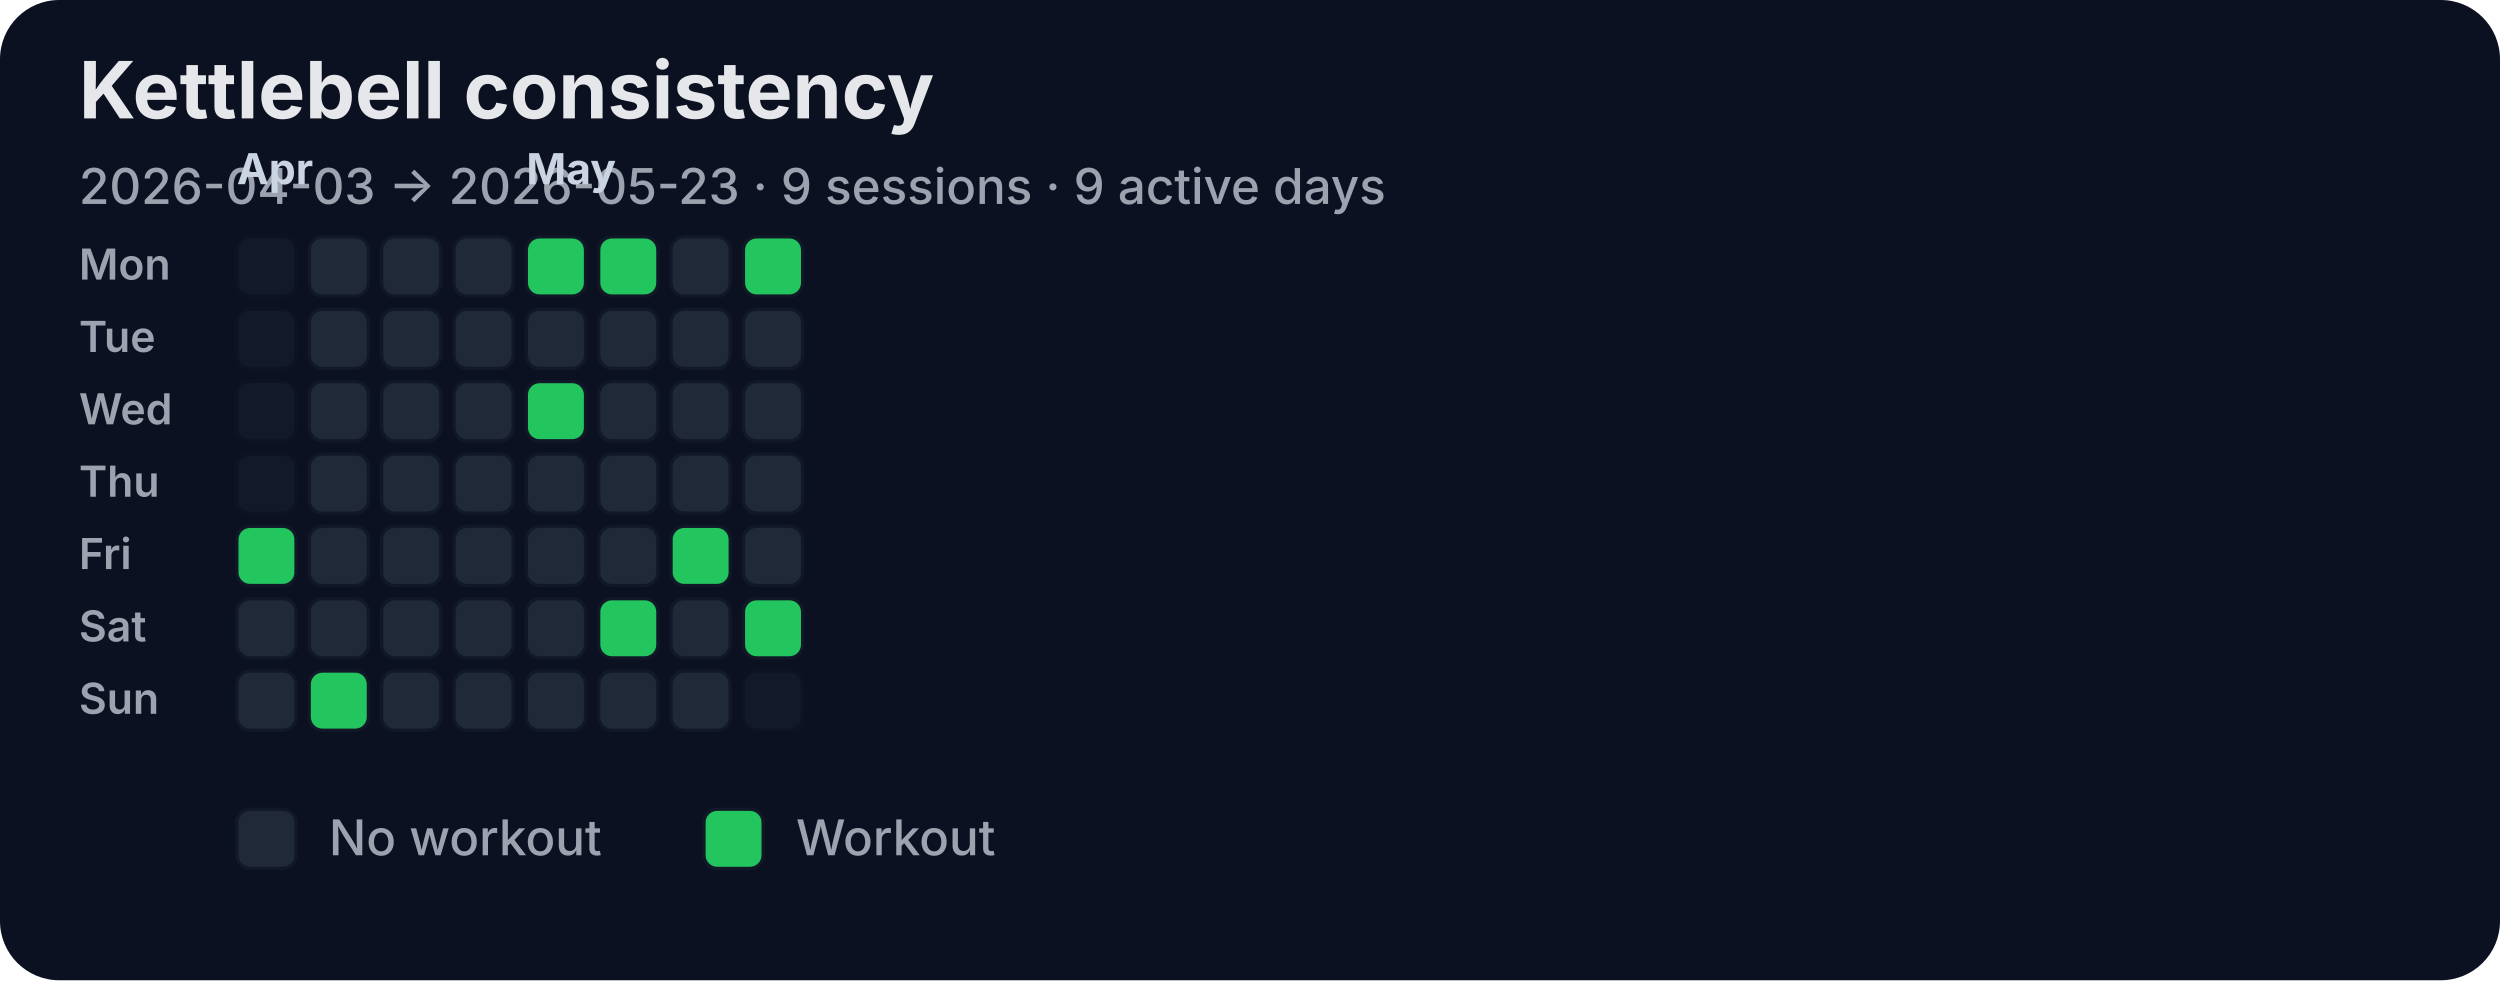
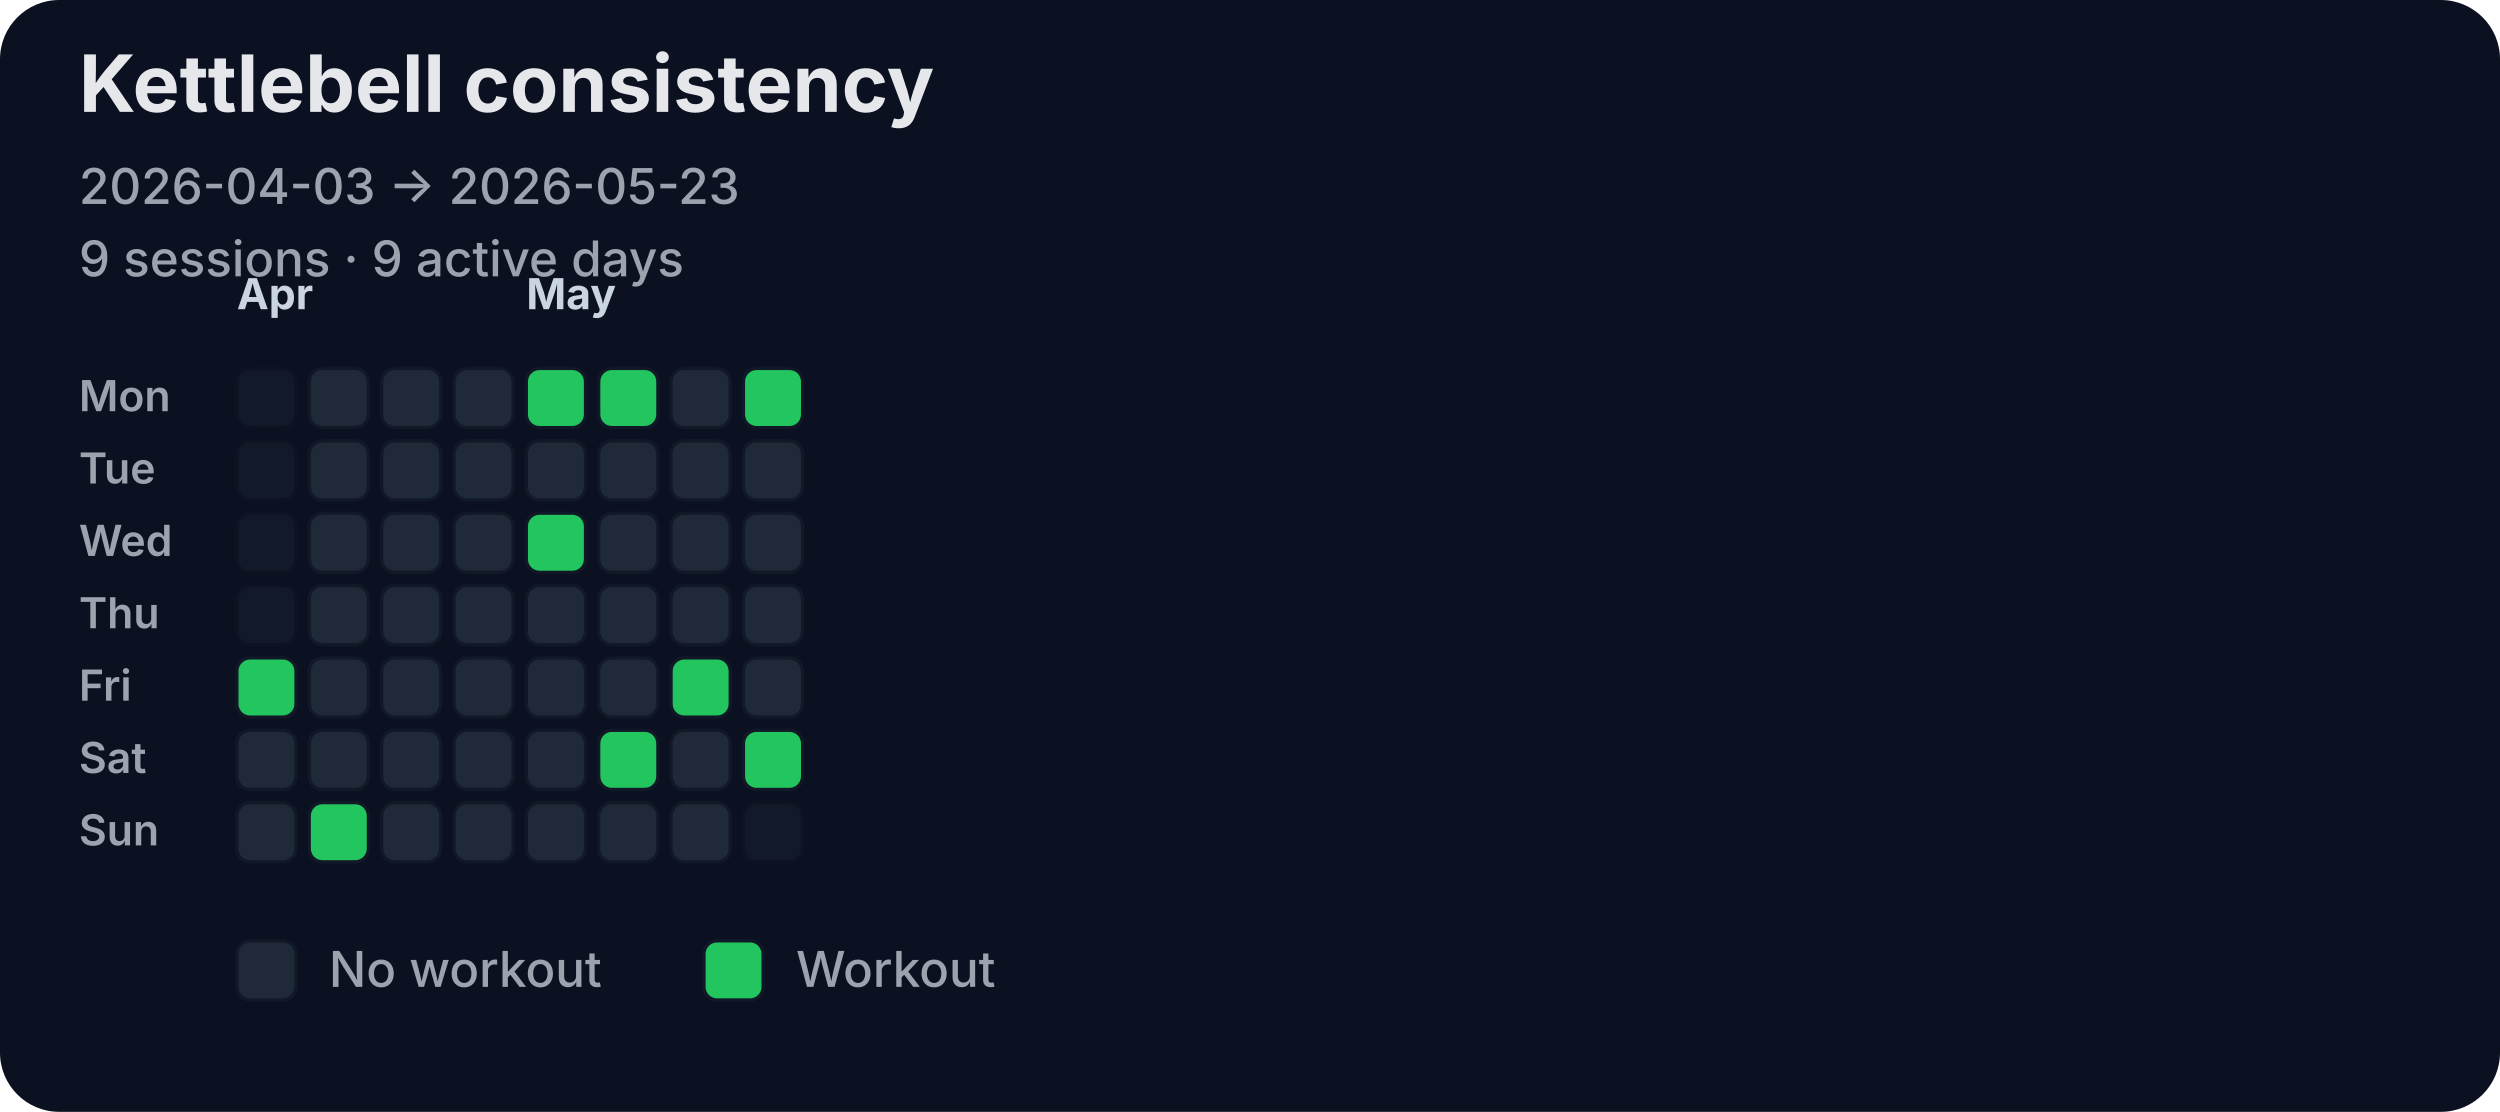
- <svg xmlns="http://www.w3.org/2000/svg" width="760" height="298" viewBox="0 0 760 298" role="img" aria-labelledby="title desc">
+ <svg xmlns="http://www.w3.org/2000/svg" width="760" height="338" viewBox="0 0 760 338" role="img" aria-labelledby="title desc">
  <style>.bg{fill:#0b1120}.text{fill:#e5e7eb;font:700 24px system-ui,-apple-system,Segoe UI,sans-serif}.muted{fill:#9ca3af;font:500 15px system-ui,-apple-system,Segoe UI,sans-serif}.tiny{fill:#9ca3af;font:600 13px system-ui,-apple-system,Segoe UI,sans-serif}.cell{stroke:#111827;stroke-width:1}.month{fill:#cbd5e1;font:700 13px system-ui,-apple-system,Segoe UI,sans-serif}</style>
-   <rect class="bg" width="760" height="298" rx="18" />
-   <text class="text" x="24" y="36">Kettlebell consistency</text>
-   <text class="muted" x="24" y="62">2026-04-03 → 2026-05-23 · 9 sessions · 9 active days</text>
-   <text class="month" x="72" y="56">Apr</text>
-   <text class="month" x="160" y="56">May</text>
-   <text class="tiny" x="24" y="85">Mon</text>
-   <text class="tiny" x="24" y="107">Tue</text>
-   <text class="tiny" x="24" y="129">Wed</text>
-   <text class="tiny" x="24" y="151">Thu</text>
-   <text class="tiny" x="24" y="173">Fri</text>
-   <text class="tiny" x="24" y="195">Sat</text>
-   <text class="tiny" x="24" y="217">Sun</text>
-   <rect class="cell" x="72" y="72" width="18" height="18" rx="4" fill="#1f2937" opacity="0.35" />
-   <rect class="cell" x="72" y="94" width="18" height="18" rx="4" fill="#1f2937" opacity="0.35" />
-   <rect class="cell" x="72" y="116" width="18" height="18" rx="4" fill="#1f2937" opacity="0.35" />
-   <rect class="cell" x="72" y="138" width="18" height="18" rx="4" fill="#1f2937" opacity="0.35" />
-   <rect class="cell" x="72" y="160" width="18" height="18" rx="4" fill="#22c55e" opacity="1" />
-   <rect class="cell" x="72" y="182" width="18" height="18" rx="4" fill="#1f2937" opacity="1" />
-   <rect class="cell" x="72" y="204" width="18" height="18" rx="4" fill="#1f2937" opacity="1" />
-   <rect class="cell" x="94" y="72" width="18" height="18" rx="4" fill="#1f2937" opacity="1" />
-   <rect class="cell" x="94" y="94" width="18" height="18" rx="4" fill="#1f2937" opacity="1" />
-   <rect class="cell" x="94" y="116" width="18" height="18" rx="4" fill="#1f2937" opacity="1" />
-   <rect class="cell" x="94" y="138" width="18" height="18" rx="4" fill="#1f2937" opacity="1" />
-   <rect class="cell" x="94" y="160" width="18" height="18" rx="4" fill="#1f2937" opacity="1" />
-   <rect class="cell" x="94" y="182" width="18" height="18" rx="4" fill="#1f2937" opacity="1" />
-   <rect class="cell" x="94" y="204" width="18" height="18" rx="4" fill="#22c55e" opacity="1" />
-   <rect class="cell" x="116" y="72" width="18" height="18" rx="4" fill="#1f2937" opacity="1" />
-   <rect class="cell" x="116" y="94" width="18" height="18" rx="4" fill="#1f2937" opacity="1" />
-   <rect class="cell" x="116" y="116" width="18" height="18" rx="4" fill="#1f2937" opacity="1" />
-   <rect class="cell" x="116" y="138" width="18" height="18" rx="4" fill="#1f2937" opacity="1" />
-   <rect class="cell" x="116" y="160" width="18" height="18" rx="4" fill="#1f2937" opacity="1" />
-   <rect class="cell" x="116" y="182" width="18" height="18" rx="4" fill="#1f2937" opacity="1" />
-   <rect class="cell" x="116" y="204" width="18" height="18" rx="4" fill="#1f2937" opacity="1" />
-   <rect class="cell" x="138" y="72" width="18" height="18" rx="4" fill="#1f2937" opacity="1" />
-   <rect class="cell" x="138" y="94" width="18" height="18" rx="4" fill="#1f2937" opacity="1" />
-   <rect class="cell" x="138" y="116" width="18" height="18" rx="4" fill="#1f2937" opacity="1" />
-   <rect class="cell" x="138" y="138" width="18" height="18" rx="4" fill="#1f2937" opacity="1" />
-   <rect class="cell" x="138" y="160" width="18" height="18" rx="4" fill="#1f2937" opacity="1" />
-   <rect class="cell" x="138" y="182" width="18" height="18" rx="4" fill="#1f2937" opacity="1" />
-   <rect class="cell" x="138" y="204" width="18" height="18" rx="4" fill="#1f2937" opacity="1" />
-   <rect class="cell" x="160" y="72" width="18" height="18" rx="4" fill="#22c55e" opacity="1" />
-   <rect class="cell" x="160" y="94" width="18" height="18" rx="4" fill="#1f2937" opacity="1" />
-   <rect class="cell" x="160" y="116" width="18" height="18" rx="4" fill="#22c55e" opacity="1" />
-   <rect class="cell" x="160" y="138" width="18" height="18" rx="4" fill="#1f2937" opacity="1" />
-   <rect class="cell" x="160" y="160" width="18" height="18" rx="4" fill="#1f2937" opacity="1" />
-   <rect class="cell" x="160" y="182" width="18" height="18" rx="4" fill="#1f2937" opacity="1" />
-   <rect class="cell" x="160" y="204" width="18" height="18" rx="4" fill="#1f2937" opacity="1" />
-   <rect class="cell" x="182" y="72" width="18" height="18" rx="4" fill="#22c55e" opacity="1" />
-   <rect class="cell" x="182" y="94" width="18" height="18" rx="4" fill="#1f2937" opacity="1" />
-   <rect class="cell" x="182" y="116" width="18" height="18" rx="4" fill="#1f2937" opacity="1" />
-   <rect class="cell" x="182" y="138" width="18" height="18" rx="4" fill="#1f2937" opacity="1" />
-   <rect class="cell" x="182" y="160" width="18" height="18" rx="4" fill="#1f2937" opacity="1" />
-   <rect class="cell" x="182" y="182" width="18" height="18" rx="4" fill="#22c55e" opacity="1" />
-   <rect class="cell" x="182" y="204" width="18" height="18" rx="4" fill="#1f2937" opacity="1" />
-   <rect class="cell" x="204" y="72" width="18" height="18" rx="4" fill="#1f2937" opacity="1" />
-   <rect class="cell" x="204" y="94" width="18" height="18" rx="4" fill="#1f2937" opacity="1" />
-   <rect class="cell" x="204" y="116" width="18" height="18" rx="4" fill="#1f2937" opacity="1" />
-   <rect class="cell" x="204" y="138" width="18" height="18" rx="4" fill="#1f2937" opacity="1" />
-   <rect class="cell" x="204" y="160" width="18" height="18" rx="4" fill="#22c55e" opacity="1" />
-   <rect class="cell" x="204" y="182" width="18" height="18" rx="4" fill="#1f2937" opacity="1" />
-   <rect class="cell" x="204" y="204" width="18" height="18" rx="4" fill="#1f2937" opacity="1" />
-   <rect class="cell" x="226" y="72" width="18" height="18" rx="4" fill="#22c55e" opacity="1" />
-   <rect class="cell" x="226" y="94" width="18" height="18" rx="4" fill="#1f2937" opacity="1" />
-   <rect class="cell" x="226" y="116" width="18" height="18" rx="4" fill="#1f2937" opacity="1" />
-   <rect class="cell" x="226" y="138" width="18" height="18" rx="4" fill="#1f2937" opacity="1" />
-   <rect class="cell" x="226" y="160" width="18" height="18" rx="4" fill="#1f2937" opacity="1" />
-   <rect class="cell" x="226" y="182" width="18" height="18" rx="4" fill="#22c55e" opacity="1" />
-   <rect class="cell" x="226" y="204" width="18" height="18" rx="4" fill="#1f2937" opacity="0.35" />
-   <rect class="cell" x="72" y="246" width="18" height="18" rx="4" fill="#1f2937" />
-   <text class="muted" x="100" y="260">No workout</text>
-   <rect class="cell" x="214" y="246" width="18" height="18" rx="4" fill="#22c55e" />
-   <text class="muted" x="242" y="260">Workout</text>
+   <rect class="bg" width="760" height="338" rx="18" />
+   <text class="text" x="24" y="34">Kettlebell consistency</text>
+   <text class="muted" x="24" y="62">2026-04-03 → 2026-05-23</text>
+   <text class="muted" x="24" y="84">9 sessions · 9 active days</text>
+   <text class="month" x="72" y="94">Apr</text>
+   <text class="month" x="160" y="94">May</text>
+   <text class="tiny" x="24" y="125">Mon</text>
+   <text class="tiny" x="24" y="147">Tue</text>
+   <text class="tiny" x="24" y="169">Wed</text>
+   <text class="tiny" x="24" y="191">Thu</text>
+   <text class="tiny" x="24" y="213">Fri</text>
+   <text class="tiny" x="24" y="235">Sat</text>
+   <text class="tiny" x="24" y="257">Sun</text>
+   <rect class="cell" x="72" y="112" width="18" height="18" rx="4" fill="#1f2937" opacity="0.35" />
+   <rect class="cell" x="72" y="134" width="18" height="18" rx="4" fill="#1f2937" opacity="0.35" />
+   <rect class="cell" x="72" y="156" width="18" height="18" rx="4" fill="#1f2937" opacity="0.35" />
+   <rect class="cell" x="72" y="178" width="18" height="18" rx="4" fill="#1f2937" opacity="0.35" />
+   <rect class="cell" x="72" y="200" width="18" height="18" rx="4" fill="#22c55e" opacity="1" />
+   <rect class="cell" x="72" y="222" width="18" height="18" rx="4" fill="#1f2937" opacity="1" />
+   <rect class="cell" x="72" y="244" width="18" height="18" rx="4" fill="#1f2937" opacity="1" />
+   <rect class="cell" x="94" y="112" width="18" height="18" rx="4" fill="#1f2937" opacity="1" />
+   <rect class="cell" x="94" y="134" width="18" height="18" rx="4" fill="#1f2937" opacity="1" />
+   <rect class="cell" x="94" y="156" width="18" height="18" rx="4" fill="#1f2937" opacity="1" />
+   <rect class="cell" x="94" y="178" width="18" height="18" rx="4" fill="#1f2937" opacity="1" />
+   <rect class="cell" x="94" y="200" width="18" height="18" rx="4" fill="#1f2937" opacity="1" />
+   <rect class="cell" x="94" y="222" width="18" height="18" rx="4" fill="#1f2937" opacity="1" />
+   <rect class="cell" x="94" y="244" width="18" height="18" rx="4" fill="#22c55e" opacity="1" />
+   <rect class="cell" x="116" y="112" width="18" height="18" rx="4" fill="#1f2937" opacity="1" />
+   <rect class="cell" x="116" y="134" width="18" height="18" rx="4" fill="#1f2937" opacity="1" />
+   <rect class="cell" x="116" y="156" width="18" height="18" rx="4" fill="#1f2937" opacity="1" />
+   <rect class="cell" x="116" y="178" width="18" height="18" rx="4" fill="#1f2937" opacity="1" />
+   <rect class="cell" x="116" y="200" width="18" height="18" rx="4" fill="#1f2937" opacity="1" />
+   <rect class="cell" x="116" y="222" width="18" height="18" rx="4" fill="#1f2937" opacity="1" />
+   <rect class="cell" x="116" y="244" width="18" height="18" rx="4" fill="#1f2937" opacity="1" />
+   <rect class="cell" x="138" y="112" width="18" height="18" rx="4" fill="#1f2937" opacity="1" />
+   <rect class="cell" x="138" y="134" width="18" height="18" rx="4" fill="#1f2937" opacity="1" />
+   <rect class="cell" x="138" y="156" width="18" height="18" rx="4" fill="#1f2937" opacity="1" />
+   <rect class="cell" x="138" y="178" width="18" height="18" rx="4" fill="#1f2937" opacity="1" />
+   <rect class="cell" x="138" y="200" width="18" height="18" rx="4" fill="#1f2937" opacity="1" />
+   <rect class="cell" x="138" y="222" width="18" height="18" rx="4" fill="#1f2937" opacity="1" />
+   <rect class="cell" x="138" y="244" width="18" height="18" rx="4" fill="#1f2937" opacity="1" />
+   <rect class="cell" x="160" y="112" width="18" height="18" rx="4" fill="#22c55e" opacity="1" />
+   <rect class="cell" x="160" y="134" width="18" height="18" rx="4" fill="#1f2937" opacity="1" />
+   <rect class="cell" x="160" y="156" width="18" height="18" rx="4" fill="#22c55e" opacity="1" />
+   <rect class="cell" x="160" y="178" width="18" height="18" rx="4" fill="#1f2937" opacity="1" />
+   <rect class="cell" x="160" y="200" width="18" height="18" rx="4" fill="#1f2937" opacity="1" />
+   <rect class="cell" x="160" y="222" width="18" height="18" rx="4" fill="#1f2937" opacity="1" />
+   <rect class="cell" x="160" y="244" width="18" height="18" rx="4" fill="#1f2937" opacity="1" />
+   <rect class="cell" x="182" y="112" width="18" height="18" rx="4" fill="#22c55e" opacity="1" />
+   <rect class="cell" x="182" y="134" width="18" height="18" rx="4" fill="#1f2937" opacity="1" />
+   <rect class="cell" x="182" y="156" width="18" height="18" rx="4" fill="#1f2937" opacity="1" />
+   <rect class="cell" x="182" y="178" width="18" height="18" rx="4" fill="#1f2937" opacity="1" />
+   <rect class="cell" x="182" y="200" width="18" height="18" rx="4" fill="#1f2937" opacity="1" />
+   <rect class="cell" x="182" y="222" width="18" height="18" rx="4" fill="#22c55e" opacity="1" />
+   <rect class="cell" x="182" y="244" width="18" height="18" rx="4" fill="#1f2937" opacity="1" />
+   <rect class="cell" x="204" y="112" width="18" height="18" rx="4" fill="#1f2937" opacity="1" />
+   <rect class="cell" x="204" y="134" width="18" height="18" rx="4" fill="#1f2937" opacity="1" />
+   <rect class="cell" x="204" y="156" width="18" height="18" rx="4" fill="#1f2937" opacity="1" />
+   <rect class="cell" x="204" y="178" width="18" height="18" rx="4" fill="#1f2937" opacity="1" />
+   <rect class="cell" x="204" y="200" width="18" height="18" rx="4" fill="#22c55e" opacity="1" />
+   <rect class="cell" x="204" y="222" width="18" height="18" rx="4" fill="#1f2937" opacity="1" />
+   <rect class="cell" x="204" y="244" width="18" height="18" rx="4" fill="#1f2937" opacity="1" />
+   <rect class="cell" x="226" y="112" width="18" height="18" rx="4" fill="#22c55e" opacity="1" />
+   <rect class="cell" x="226" y="134" width="18" height="18" rx="4" fill="#1f2937" opacity="1" />
+   <rect class="cell" x="226" y="156" width="18" height="18" rx="4" fill="#1f2937" opacity="1" />
+   <rect class="cell" x="226" y="178" width="18" height="18" rx="4" fill="#1f2937" opacity="1" />
+   <rect class="cell" x="226" y="200" width="18" height="18" rx="4" fill="#1f2937" opacity="1" />
+   <rect class="cell" x="226" y="222" width="18" height="18" rx="4" fill="#22c55e" opacity="1" />
+   <rect class="cell" x="226" y="244" width="18" height="18" rx="4" fill="#1f2937" opacity="0.35" />
+   <rect class="cell" x="72" y="286" width="18" height="18" rx="4" fill="#1f2937" />
+   <text class="muted" x="100" y="300">No workout</text>
+   <rect class="cell" x="214" y="286" width="18" height="18" rx="4" fill="#22c55e" />
+   <text class="muted" x="242" y="300">Workout</text>
</svg>
